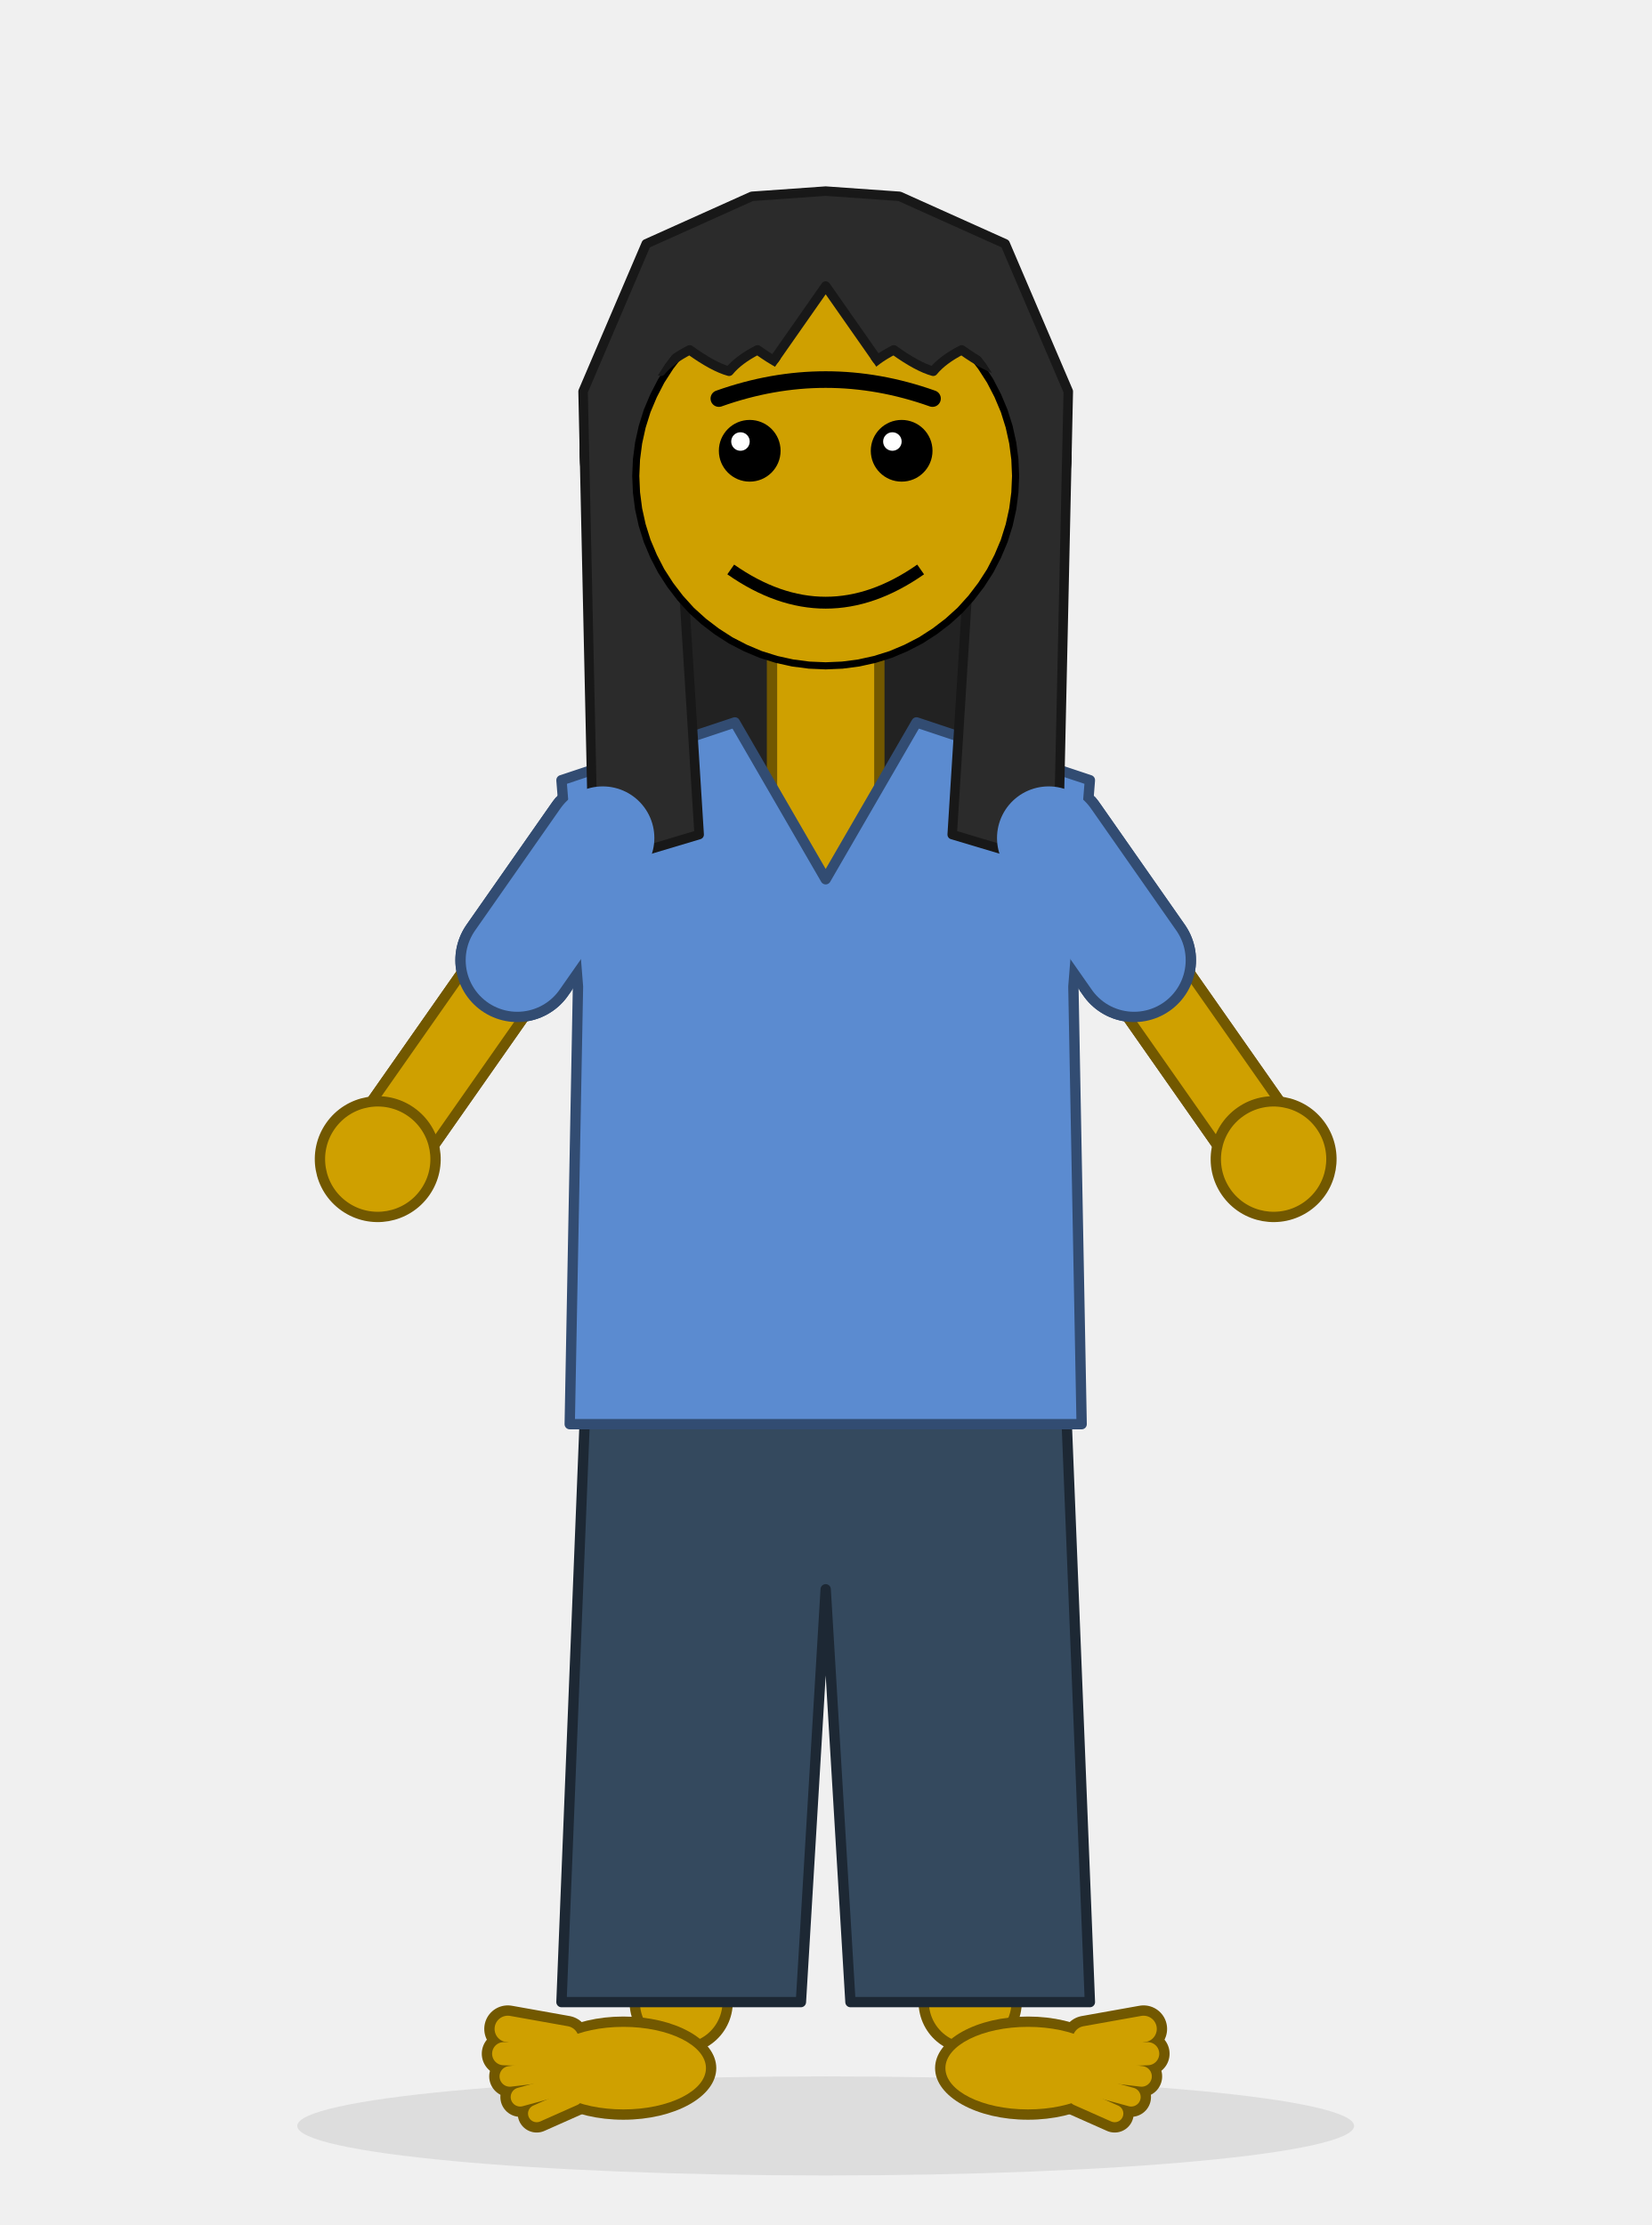
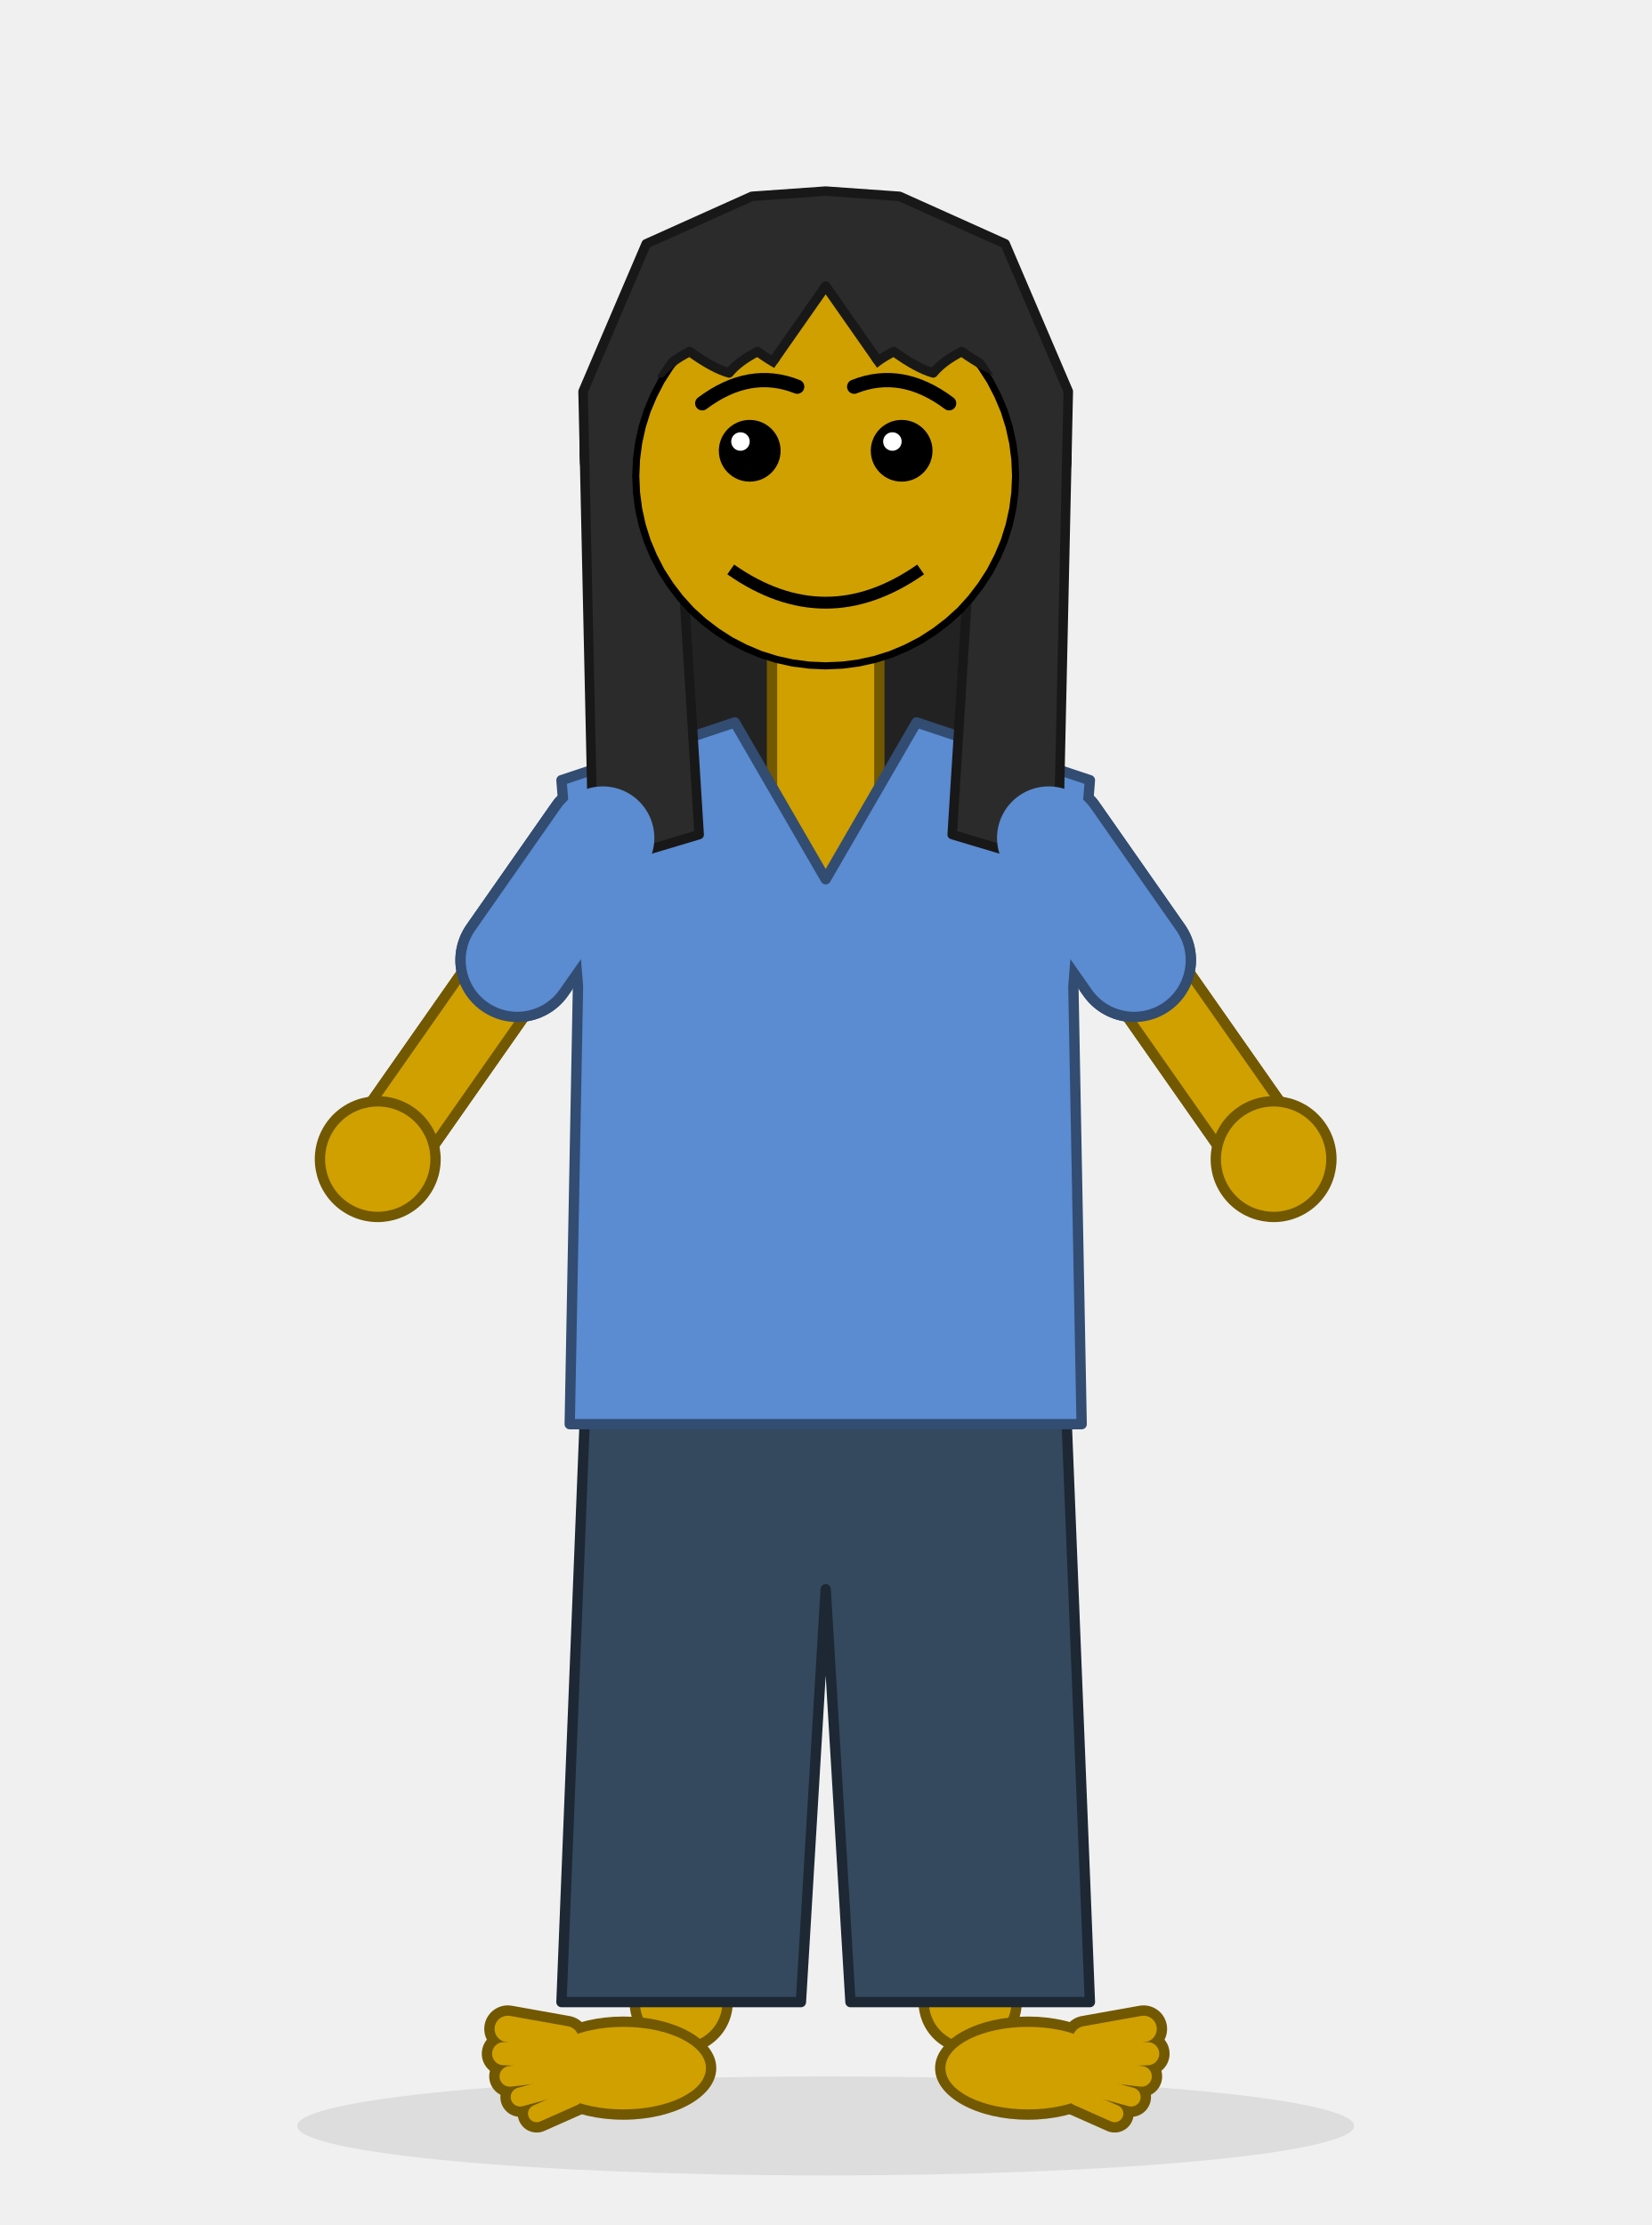
<svg xmlns="http://www.w3.org/2000/svg" id="pic" viewBox="-200 -195 400 539" width="400" height="539">
  <defs />
  <g id="figure" transform="translate(0 320) scale(1.000) translate(0 -320)">
    <ellipse cx="0" cy="320" rx="128" ry="12" fill="#000" opacity="0.080" />
    <g transform="translate(-57.5 -143.3) scale(0.575)">
      <g transform="">
        <g transform="translate(100 110.6) scale(1.000 1.000) translate(-100 -110.6)">
          <polygon points="2.2,275 -2.2,75 24.4,12.8 68.9,-7.2 100,-9.4 131.1,-7.2 175.6,12.8 202.2,75 197.8,275" fill="#222222" stroke="#131313" stroke-width="3" stroke-linejoin="round" />
        </g>
      </g>
    </g>
    <line x1="35" y1="150" x2="35" y2="290" stroke="#725800" stroke-width="25" stroke-linecap="round" />
    <line x1="35" y1="150" x2="35" y2="290" stroke="#cfa000" stroke-width="20" stroke-linecap="round" />
    <line x1="-35" y1="150" x2="-35" y2="290" stroke="#725800" stroke-width="25" stroke-linecap="round" />
    <line x1="-35" y1="150" x2="-35" y2="290" stroke="#cfa000" stroke-width="20" stroke-linecap="round" />
    <g transform="translate(35 290) scale(1.000 1.000)">
      <ellipse cx="14" cy="16" rx="22.5" ry="12.5" fill="#725800" />
      <line x1="28" y1="9" x2="42" y2="6.5" stroke="#725800" stroke-width="11.4" stroke-linecap="round" />
      <line x1="29" y1="13" x2="43" y2="12.5" stroke="#725800" stroke-width="10.6" stroke-linecap="round" />
      <line x1="29" y1="16.5" x2="41.5" y2="18" stroke="#725800" stroke-width="10" stroke-linecap="round" />
      <line x1="28" y1="20" x2="39" y2="23" stroke="#725800" stroke-width="9.6" stroke-linecap="round" />
      <line x1="26" y1="23" x2="35" y2="27" stroke="#725800" stroke-width="9.2" stroke-linecap="round" />
      <ellipse cx="14" cy="16" rx="20" ry="10" fill="#cfa000" />
      <line x1="28" y1="9" x2="42" y2="6.5" stroke="#cfa000" stroke-width="6.4" stroke-linecap="round" />
      <line x1="29" y1="13" x2="43" y2="12.5" stroke="#cfa000" stroke-width="5.6" stroke-linecap="round" />
      <line x1="29" y1="16.5" x2="41.5" y2="18" stroke="#cfa000" stroke-width="5" stroke-linecap="round" />
      <line x1="28" y1="20" x2="39" y2="23" stroke="#cfa000" stroke-width="4.6" stroke-linecap="round" />
      <line x1="26" y1="23" x2="35" y2="27" stroke="#cfa000" stroke-width="4.2" stroke-linecap="round" />
    </g>
    <g transform="translate(-35 290) scale(-1.000 1.000)">
      <ellipse cx="14" cy="16" rx="22.5" ry="12.5" fill="#725800" />
      <line x1="28" y1="9" x2="42" y2="6.5" stroke="#725800" stroke-width="11.4" stroke-linecap="round" />
      <line x1="29" y1="13" x2="43" y2="12.5" stroke="#725800" stroke-width="10.6" stroke-linecap="round" />
      <line x1="29" y1="16.5" x2="41.5" y2="18" stroke="#725800" stroke-width="10" stroke-linecap="round" />
      <line x1="28" y1="20" x2="39" y2="23" stroke="#725800" stroke-width="9.6" stroke-linecap="round" />
      <line x1="26" y1="23" x2="35" y2="27" stroke="#725800" stroke-width="9.2" stroke-linecap="round" />
      <ellipse cx="14" cy="16" rx="20" ry="10" fill="#cfa000" />
      <line x1="28" y1="9" x2="42" y2="6.5" stroke="#cfa000" stroke-width="6.4" stroke-linecap="round" />
      <line x1="29" y1="13" x2="43" y2="12.5" stroke="#cfa000" stroke-width="5.6" stroke-linecap="round" />
      <line x1="29" y1="16.5" x2="41.5" y2="18" stroke="#cfa000" stroke-width="5" stroke-linecap="round" />
      <line x1="28" y1="20" x2="39" y2="23" stroke="#cfa000" stroke-width="4.6" stroke-linecap="round" />
      <line x1="26" y1="23" x2="35" y2="27" stroke="#cfa000" stroke-width="4.2" stroke-linecap="round" />
    </g>
    <polygon points="-58,140 58,140 64,290 6,290 0,190 -6,290 -64,290" fill="#34495e" stroke="#1d2834" stroke-width="2.5" stroke-linejoin="round" />
    <rect x="-13" y="-42" width="26" height="66" rx="4" fill="#cfa000" stroke="#725800" stroke-width="2.5" />
    <line x1="54" y1="8" x2="108.5" y2="85.8" stroke="#725800" stroke-width="21" stroke-linecap="round" />
    <line x1="54" y1="8" x2="108.5" y2="85.8" stroke="#cfa000" stroke-width="16" stroke-linecap="round" />
    <line x1="-54" y1="8" x2="-108.5" y2="85.8" stroke="#725800" stroke-width="21" stroke-linecap="round" />
    <line x1="-54" y1="8" x2="-108.5" y2="85.8" stroke="#cfa000" stroke-width="16" stroke-linecap="round" />
    <line x1="54" y1="8" x2="74.7" y2="37.6" stroke="#324c72" stroke-width="30" stroke-linecap="round" />
    <line x1="-54" y1="8" x2="-74.7" y2="37.6" stroke="#324c72" stroke-width="30" stroke-linecap="round" />
    <polygon points="-22,-20 0,18 22,-20 64,-6 60,44 62,150 -62,150 -60,44 -64,-6" fill="#5b8bd0" stroke="#324c72" stroke-width="2.5" stroke-linejoin="round" />
    <g transform="translate(-57.5 -143.3) scale(0.575)">
      <path d="M26 87.5 Q21.8 79 9.2 80 Q-3.4 82.5 -2 105 Q-0.6 122.5 7.8 129 Q10.6 141 17.6 139 Q22.7 136 21.8 128 L26 125 Z" fill="#cfa000" stroke="black" stroke-width="3" stroke-linejoin="round" />
      <path d="M17.6 92.5 Q5 90 5.9 110 Q6.4 120 13.4 124" fill="none" stroke="#725800" stroke-width="2.5" stroke-linecap="round" />
      <path d="M174 87.5 Q178.2 79 190.8 80 Q203.4 82.5 202 105 Q200.6 122.5 192.2 129 Q189.4 141 182.4 139 Q177.3 136 178.2 128 L174 125 Z" fill="#cfa000" stroke="black" stroke-width="3" stroke-linejoin="round" />
      <path d="M182.4 92.5 Q195 90 194.1 110 Q193.6 120 186.6 124" fill="none" stroke="#725800" stroke-width="2.5" stroke-linecap="round" />
    </g>
    <g transform="translate(-57.5 -143.3) scale(0.575)">
      <g transform="">
        <g transform="translate(100 110.6) scale(1.000 1.000) translate(-100 -110.6)">
          <polygon points="2.2,275 -2.2,75 24.4,12.8 68.9,-7.2 100,-9.4 131.1,-7.2 175.6,12.8 202.2,75 197.8,275 153.3,261.7 162.2,119.5 100,30.6 37.8,119.5 46.7,261.7" fill="#2b2b2b" stroke="#181818" stroke-width="4" stroke-linejoin="round" />
        </g>
      </g>
    </g>
    <g transform="translate(-57.5 -143.3) scale(0.575)">
      <defs>
        <clipPath id="above-crack">
          <rect x="-2000" y="-4000" width="4200" height="4060" />
        </clipPath>
        <clipPath id="below-crack">
          <rect x="-2000" y="60" width="4200" height="4000" />
        </clipPath>
      </defs>
      <path d="M180 110.6 L179.7 117.6 L178.8 124.5 L177.3 131.3 L175.2 138 L172.5 144.4 L169.3 150.6 L165.5 156.5 L161.3 162 L156.6 167.2 L151.4 171.9 L145.9 176.1 L140 179.9 L133.8 183.1 L127.4 185.8 L120.7 187.9 L113.9 189.4 L107 190.3 L100 190.6 L93 190.3 L86.1 189.4 L79.3 187.9 L72.6 185.8 L66.2 183.1 L60 179.9 L54.1 176.1 L48.6 171.9 L43.4 167.2 L38.7 162 L34.5 156.5 L30.7 150.6 L27.5 144.4 L24.8 138 L22.7 131.3 L21.2 124.5 L20.3 117.6 L20 110.6 L20.3 103.6 L21.2 96.7 L22.7 89.9 L24.8 83.2 L27.5 76.8 L30.7 70.6 L34.5 64.7 L38.7 59.2 L43.4 54 L48.6 49.3 L54.1 45.1 L60 41.3 L66.2 38.1 L72.6 35.4 L79.3 33.3 L86.1 31.8 L93 30.9 L100 30.6 L107 30.9 L113.9 31.8 L120.7 33.3 L127.4 35.4 L133.8 38.1 L140 41.3 L145.9 45.1 L151.4 49.3 L156.6 54 L161.3 59.2 L165.5 64.7 L169.3 70.6 L172.5 76.8 L175.2 83.2 L177.3 89.9 L178.8 96.7 L179.7 103.6 Z" fill="#cfa000" stroke="black" stroke-width="3" />
    </g>
    <g transform="translate(-57.5 -143.3) scale(0.575)">
      <g transform="translate(0 0)">
        <g transform="rotate(0 68 100) translate(68 100) scale(1 1.000) translate(-68 -100)">
          <circle cx="68" cy="100" r="13" fill="#000000" />
        </g>
        <circle cx="64.1" cy="96.1" r="3.9" fill="#ffffff" />
        <g transform="rotate(0 132 100) translate(132 100) scale(1 1.000) translate(-132 -100)">
          <circle cx="132" cy="100" r="13" fill="#000000" />
        </g>
        <circle cx="128.1" cy="96.1" r="3.9" fill="#ffffff" />
      </g>
    </g>
    <g transform="translate(-57.5 -143.3) scale(0.575)">
-       <path d="M55 78 Q100 62 145 78" stroke="black" fill="none" stroke-width="7" stroke-linecap="round" />
+       <path d="M48 80 Q68 65 88 73 M152 80 Q132 65 112 73" stroke="black" fill="none" stroke-width="6" stroke-linecap="round" />
      <g transform="translate(100 150) scale(1.000 1.000) translate(-100 -150)">
        <path d="M60 150 Q100 178 140 150" stroke="black" fill="none" stroke-width="5" stroke-linejoin="round" />
      </g>
    </g>
    <g transform="translate(-57.5 -143.3) scale(0.575)">
      <defs>
        <clipPath id="bangs-head">
          <path d="M180 110.6 L179.7 117.6 L178.8 124.5 L177.3 131.3 L175.2 138 L172.5 144.4 L169.3 150.6 L165.5 156.5 L161.3 162 L156.6 167.2 L151.4 171.9 L145.9 176.1 L140 179.9 L133.8 183.1 L127.4 185.8 L120.7 187.9 L113.9 189.4 L107 190.3 L100 190.6 L93 190.3 L86.1 189.4 L79.3 187.9 L72.6 185.8 L66.2 183.1 L60 179.9 L54.1 176.1 L48.6 171.9 L43.4 167.2 L38.7 162 L34.5 156.5 L30.7 150.6 L27.5 144.4 L24.8 138 L22.7 131.3 L21.2 124.5 L20.3 117.6 L20 110.6 L20.3 103.6 L21.2 96.7 L22.7 89.9 L24.8 83.2 L27.5 76.8 L30.7 70.6 L34.5 64.7 L38.7 59.2 L43.4 54 L48.6 49.3 L54.1 45.1 L60 41.3 L66.2 38.1 L72.6 35.4 L79.3 33.3 L86.1 31.8 L93 30.9 L100 30.6 L107 30.9 L113.9 31.8 L120.7 33.3 L127.4 35.4 L133.8 38.1 L140 41.3 L145.9 45.1 L151.4 49.3 L156.6 54 L161.3 59.2 L165.5 64.7 L169.3 70.6 L172.5 76.8 L175.2 83.2 L177.3 89.9 L178.8 96.7 L179.7 103.6 Z" transform="translate(100 110.6) scale(1.0313 1.0313) translate(-100 -110.6)" />
        </clipPath>
        <clipPath id="bangs-above">
-           <path d="M-386 57.5 L14 57.5 Q24 64.7 30.6 66.5 Q34.6 61.6 42.7 57.5 Q52.7 64.7 59.3 66.5 Q63.3 61.6 71.3 57.5 Q81.4 64.7 88 66.5 Q92 61.6 100 57.5 Q110 64.7 116.6 66.5 Q120.6 61.6 128.7 57.5 Q138.7 64.7 145.3 66.5 Q149.3 61.6 157.3 57.5 Q167.4 64.7 174 66.5 Q178 61.6 186 57.5 L586 57.5 V-3000 H-386 Z" />
+           <path d="M-386 58.2 L14 58.2 Q24 65.4 30.6 67.2 Q34.6 62.3 42.7 58.2 Q52.7 65.4 59.3 67.2 Q63.3 62.3 71.3 58.2 Q81.4 65.4 88 67.2 Q92 62.3 100 58.2 Q110 65.4 116.6 67.2 Q120.6 62.3 128.7 58.2 Q138.7 65.4 145.3 67.2 Q149.3 62.3 157.3 58.2 Q167.4 65.4 174 67.2 Q178 62.3 186 58.2 L586 58.2 V-3000 H-386 Z" />
        </clipPath>
        <mask id="bangs-hair" maskUnits="userSpaceOnUse" x="-3000" y="-3000" width="6000" height="6000">
          <g transform="translate(100 110.6) scale(1.000 1.000) translate(-100 -110.6)">
            <polygon points="2.2,275 -2.2,75 24.4,12.8 68.9,-7.2 100,-9.4 131.1,-7.2 175.6,12.8 202.2,75 197.8,275 153.3,261.7 162.2,119.5 100,30.6 37.8,119.5 46.7,261.7" fill="#ffffff" stroke="#ffffff" stroke-width="4" stroke-linejoin="round" />
          </g>
        </mask>
      </defs>
      <g clip-path="url(#bangs-head)">
        <g clip-path="url(#bangs-above)">
          <g transform="translate(100 110.6) scale(1.000 1.000) translate(-100 -110.6)">
            <polygon points="2.2,275 -2.2,75 24.4,12.8 68.9,-7.2 100,-9.4 131.1,-7.2 175.6,12.8 202.2,75 197.8,275 153.3,261.7 162.2,119.5 100,30.6 37.8,119.5 46.7,261.7" fill="#2b2b2b" stroke="#181818" stroke-width="4" stroke-linejoin="round" />
          </g>
        </g>
-         <path d="M14 57.5 Q24 64.7 30.6 66.5 Q34.6 61.6 42.7 57.5 Q52.7 64.7 59.3 66.5 Q63.3 61.6 71.3 57.5 Q81.4 64.7 88 66.5 Q92 61.6 100 57.5 Q110 64.7 116.6 66.5 Q120.6 61.6 128.7 57.5 Q138.7 64.7 145.3 66.5 Q149.3 61.6 157.3 57.5 Q167.4 64.7 174 66.5 Q178 61.6 186 57.5" fill="none" stroke="#181818" stroke-width="4" stroke-linejoin="round" stroke-linecap="round" mask="url(#bangs-hair)" />
+         <path d="M14 58.2 Q24 65.4 30.6 67.2 Q34.6 62.3 42.7 58.2 Q52.7 65.4 59.3 67.2 Q63.3 62.3 71.3 58.2 Q81.4 65.4 88 67.2 Q92 62.3 100 58.2 Q110 65.4 116.6 67.2 Q120.6 62.3 128.7 58.2 Q138.7 65.4 145.3 67.2 Q149.3 62.3 157.3 58.2 Q167.4 65.4 174 67.2 Q178 62.3 186 58.2" fill="none" stroke="#181818" stroke-width="4" stroke-linejoin="round" stroke-linecap="round" mask="url(#bangs-hair)" />
      </g>
    </g>
    <clipPath id="off-body">
      <path clip-rule="evenodd" d="M-5000 -5000 H5000 V5000 H-5000 Z M-21.3,-21.8 L0,15 L21.3,-21.8 L65.6,-7.1 L61.5,44 L63.5,151.5 L-63.5,151.5 L-61.5,44 L-65.6,-7.1 Z" />
    </clipPath>
    <g clip-path="url(#off-body)">
      <line x1="54" y1="8" x2="108.5" y2="85.8" stroke="#725800" stroke-width="21" stroke-linecap="round" />
      <line x1="54" y1="8" x2="108.5" y2="85.8" stroke="#cfa000" stroke-width="16" stroke-linecap="round" />
      <line x1="-54" y1="8" x2="-108.5" y2="85.8" stroke="#725800" stroke-width="21" stroke-linecap="round" />
      <line x1="-54" y1="8" x2="-108.5" y2="85.8" stroke="#cfa000" stroke-width="16" stroke-linecap="round" />
      <line x1="54" y1="8" x2="74.7" y2="37.6" stroke="#324c72" stroke-width="30" stroke-linecap="round" />
      <line x1="-54" y1="8" x2="-74.7" y2="37.6" stroke="#324c72" stroke-width="30" stroke-linecap="round" />
    </g>
    <line x1="54" y1="8" x2="74.7" y2="37.6" stroke="#5b8bd0" stroke-width="25" stroke-linecap="round" />
    <line x1="-54" y1="8" x2="-74.7" y2="37.6" stroke="#5b8bd0" stroke-width="25" stroke-linecap="round" />
    <g transform="translate(108.5 85.8) rotate(55) scale(1 1)">
      <circle r="14" fill="#cfa000" stroke="#725800" stroke-width="2.5" />
    </g>
    <g transform="translate(-108.5 85.8) rotate(125) scale(1 -1)">
      <circle r="14" fill="#cfa000" stroke="#725800" stroke-width="2.5" />
    </g>
  </g>
</svg>
